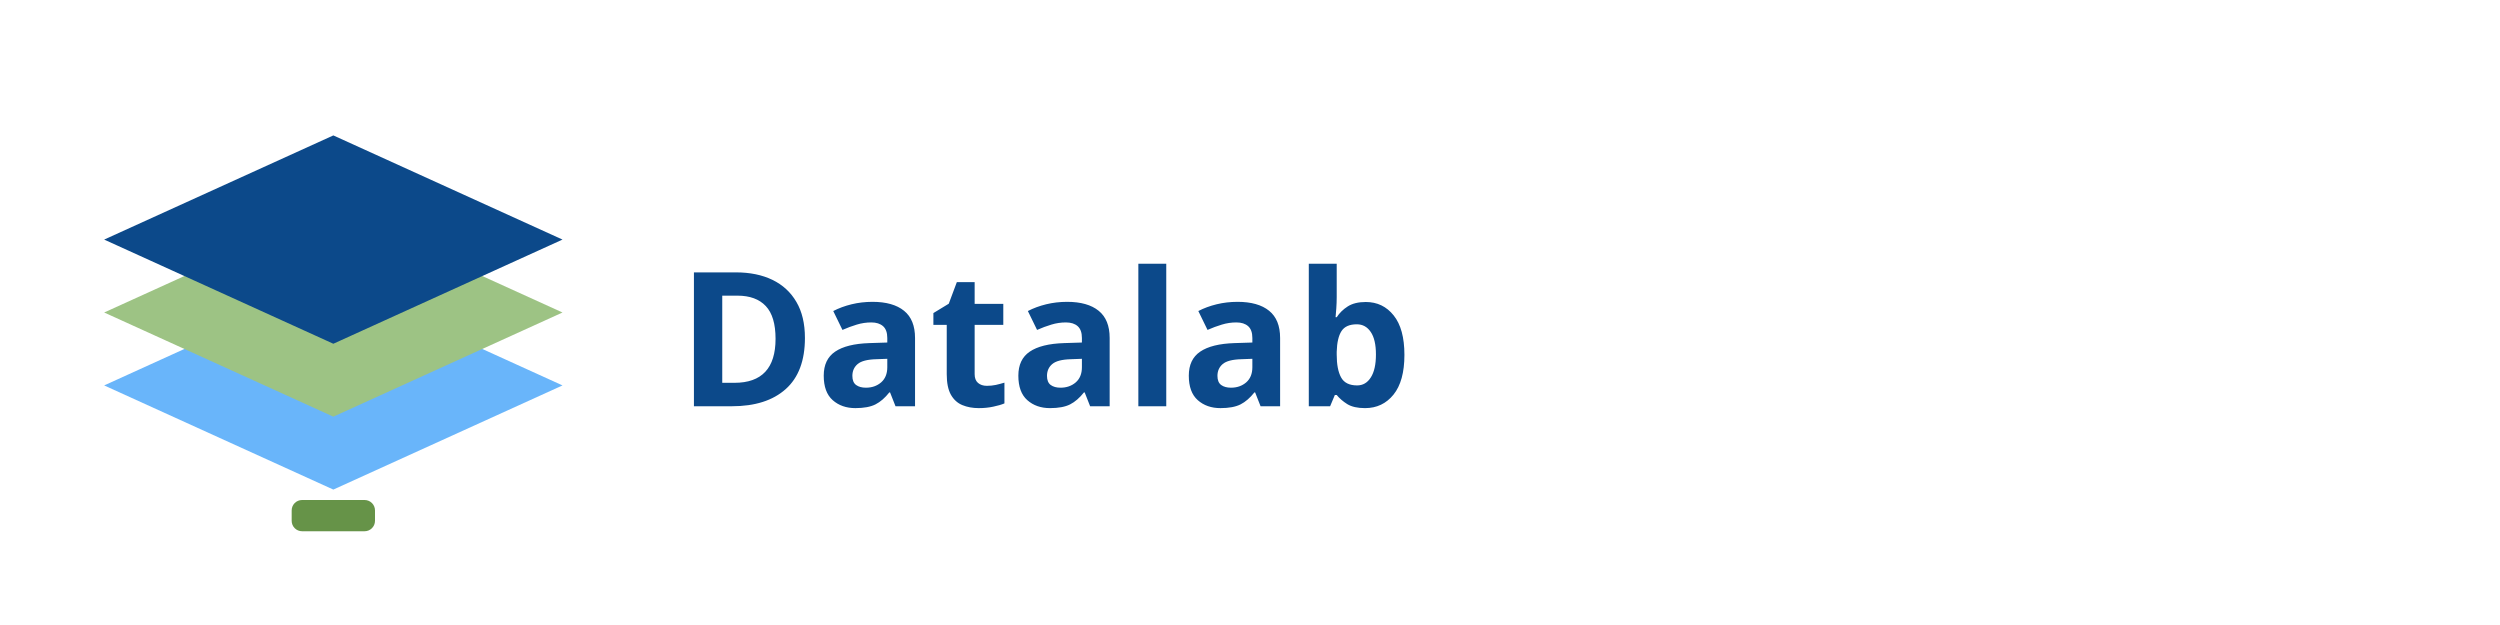
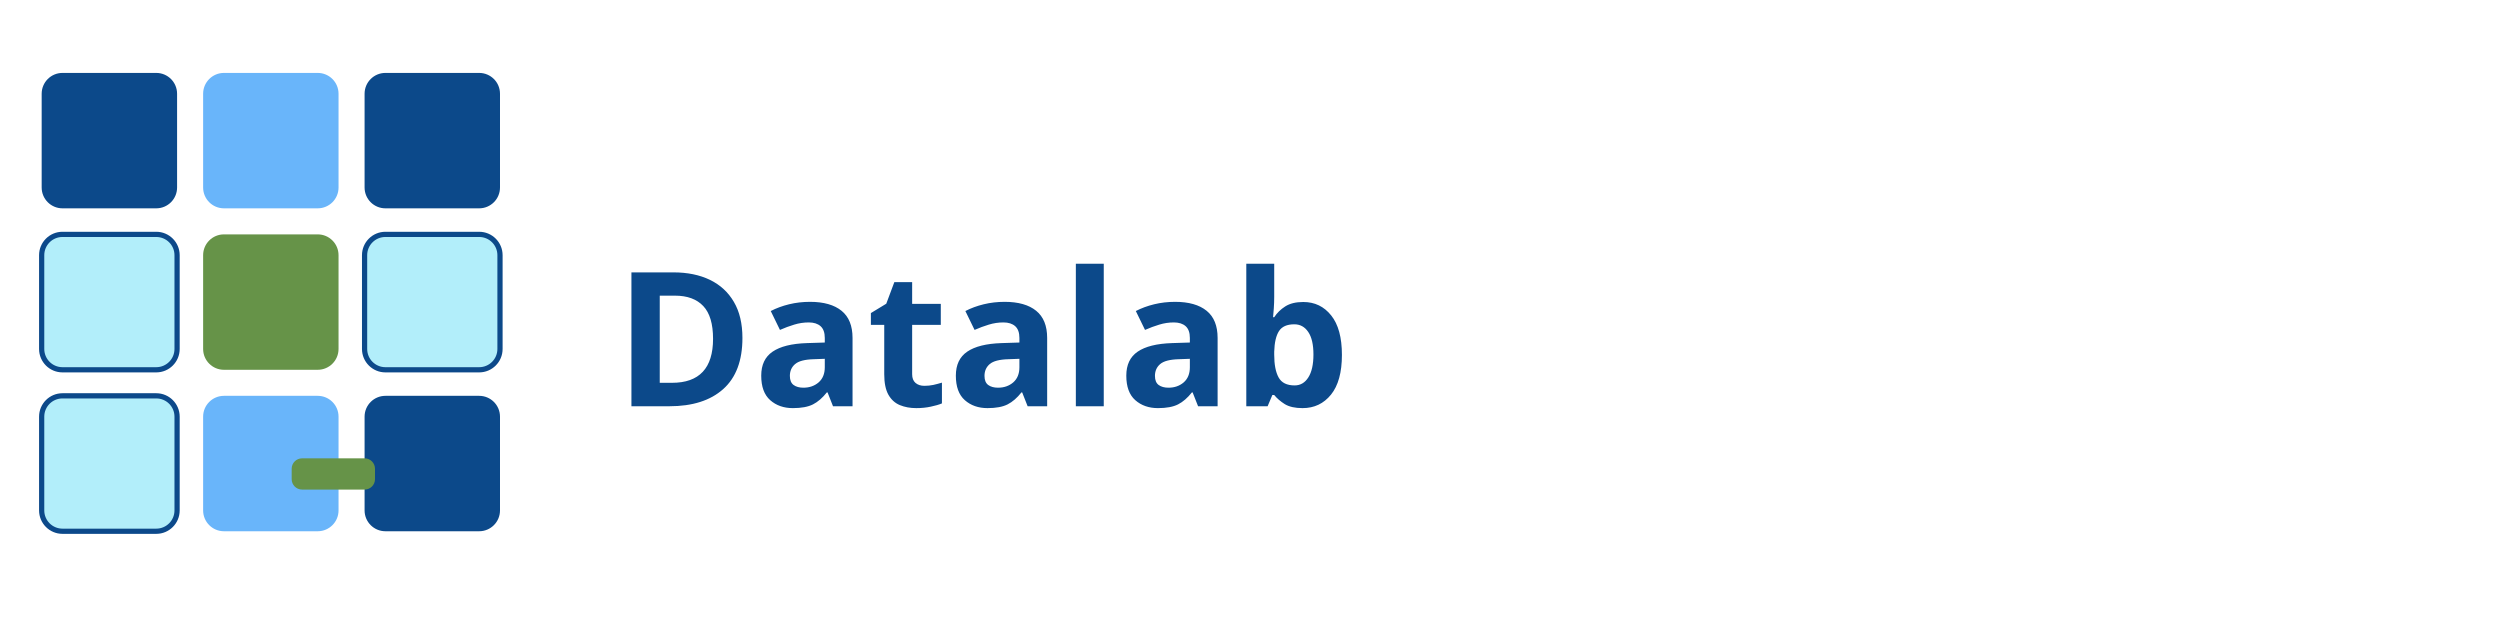
<svg xmlns="http://www.w3.org/2000/svg" viewBox="0 0 480 120" width="480" height="120" role="img" aria-label="Datalab logo without endorsement line">
  <defs>
    <style>
      .wm { font-family: 'Titillium Web', sans-serif; font-weight: 700; font-size: 36px; fill: #0C498A; }
    </style>
  </defs>
-   <g transform="translate(12, 22)">
-     <path d="M8 52 L52 72 L96 52 L52 32 Z" fill="#69B5FA" />
-     <path d="M8 38 L52 58 L96 38 L52 18 Z" fill="#9DC384" />
-     <path d="M8 24 L52 44 L96 24 L52 4 Z" fill="#0C498A" />
-     <rect x="44" y="74" width="16" height="6" rx="2" fill="#669348" />
+   <g transform="translate(8, 14)">
+     <rect x="0" y="0" width="26" height="26" rx="4" fill="#0C498A" />
+     <rect x="31" y="0" width="26" height="26" rx="4" fill="#69B5FA" />
+     <rect x="62" y="0" width="26" height="26" rx="4" fill="#0C498A" />
+     <rect x="0" y="31" width="26" height="26" rx="4" fill="#B2EEFA" stroke="#0C498A" stroke-width="1" />
+     <rect x="31" y="31" width="26" height="26" rx="4" fill="#669348" />
+     <rect x="62" y="31" width="26" height="26" rx="4" fill="#B2EEFA" stroke="#0C498A" stroke-width="1" />
+     <rect x="0" y="62" width="26" height="26" rx="4" fill="#B2EEFA" stroke="#0C498A" stroke-width="1" />
+     <rect x="31" y="62" width="26" height="26" rx="4" fill="#69B5FA" />
+     <rect x="62" y="62" width="26" height="26" rx="4" fill="#0C498A" />
  </g>
-   <text class="wm" x="130" y="78">Datalab</text>
+   <rect x="56" y="88" width="16" height="6" rx="2" fill="#669348" />
+   <text class="wm" x="118" y="78">Datalab</text>
</svg>
